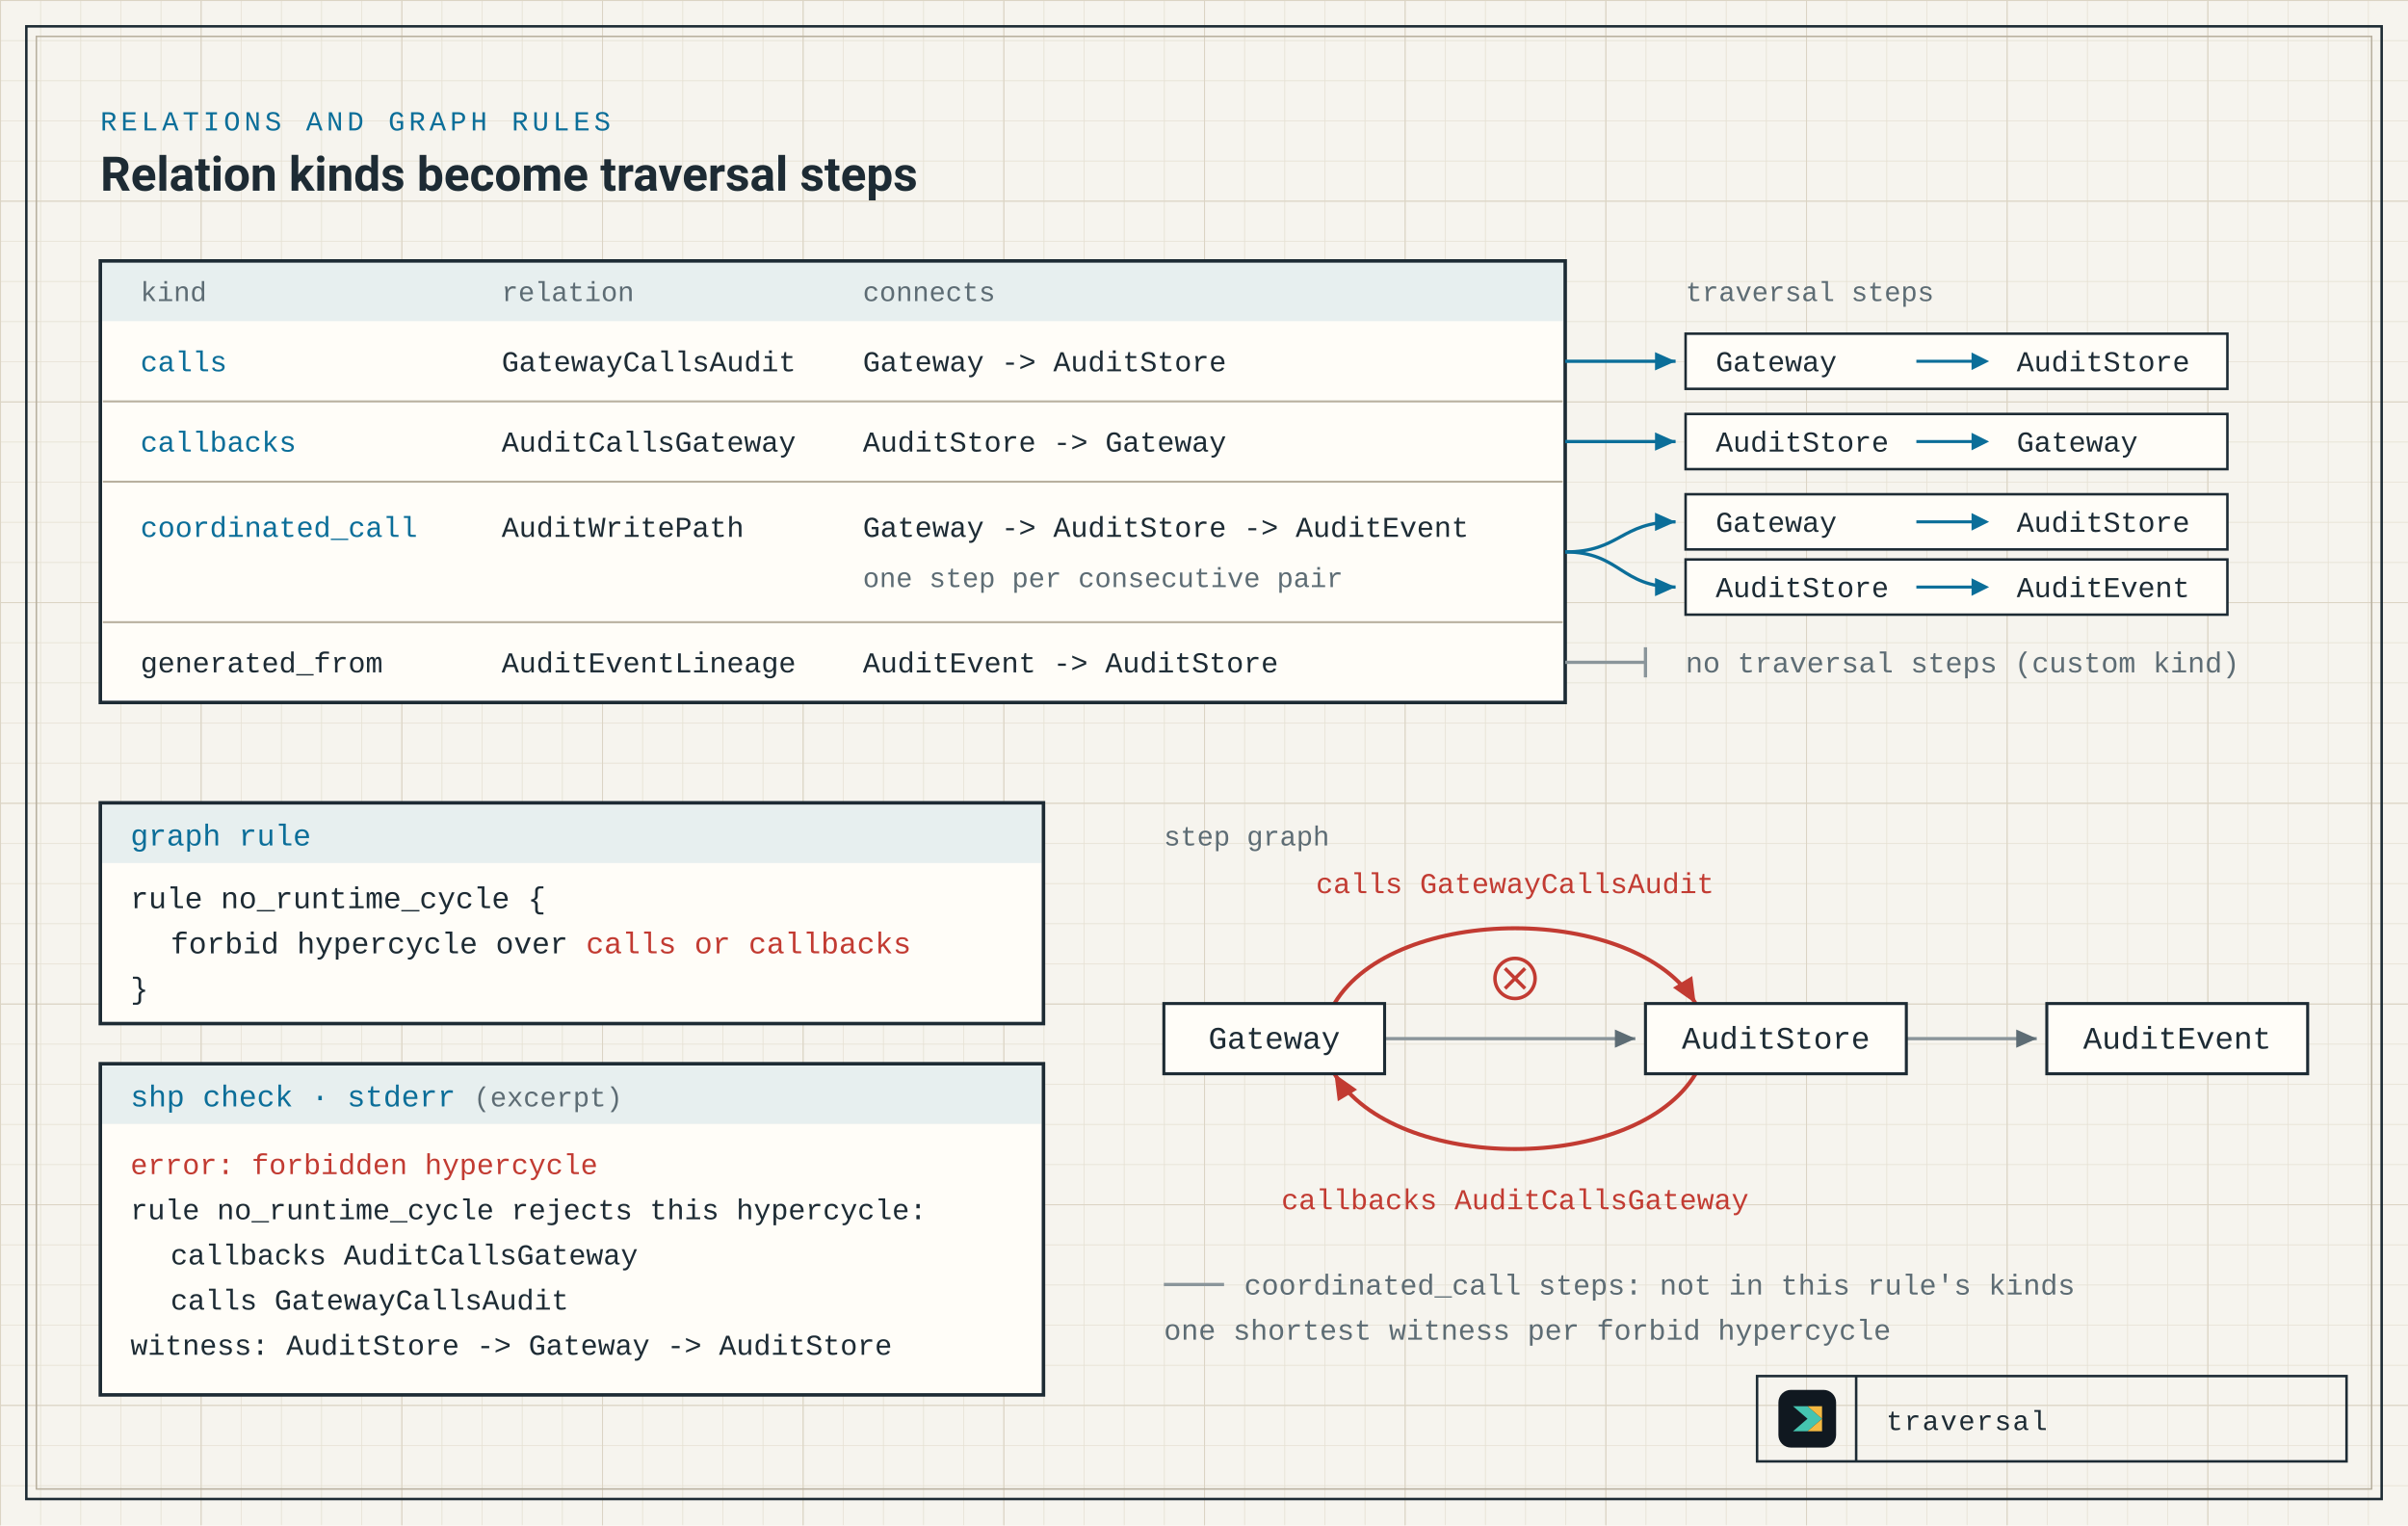
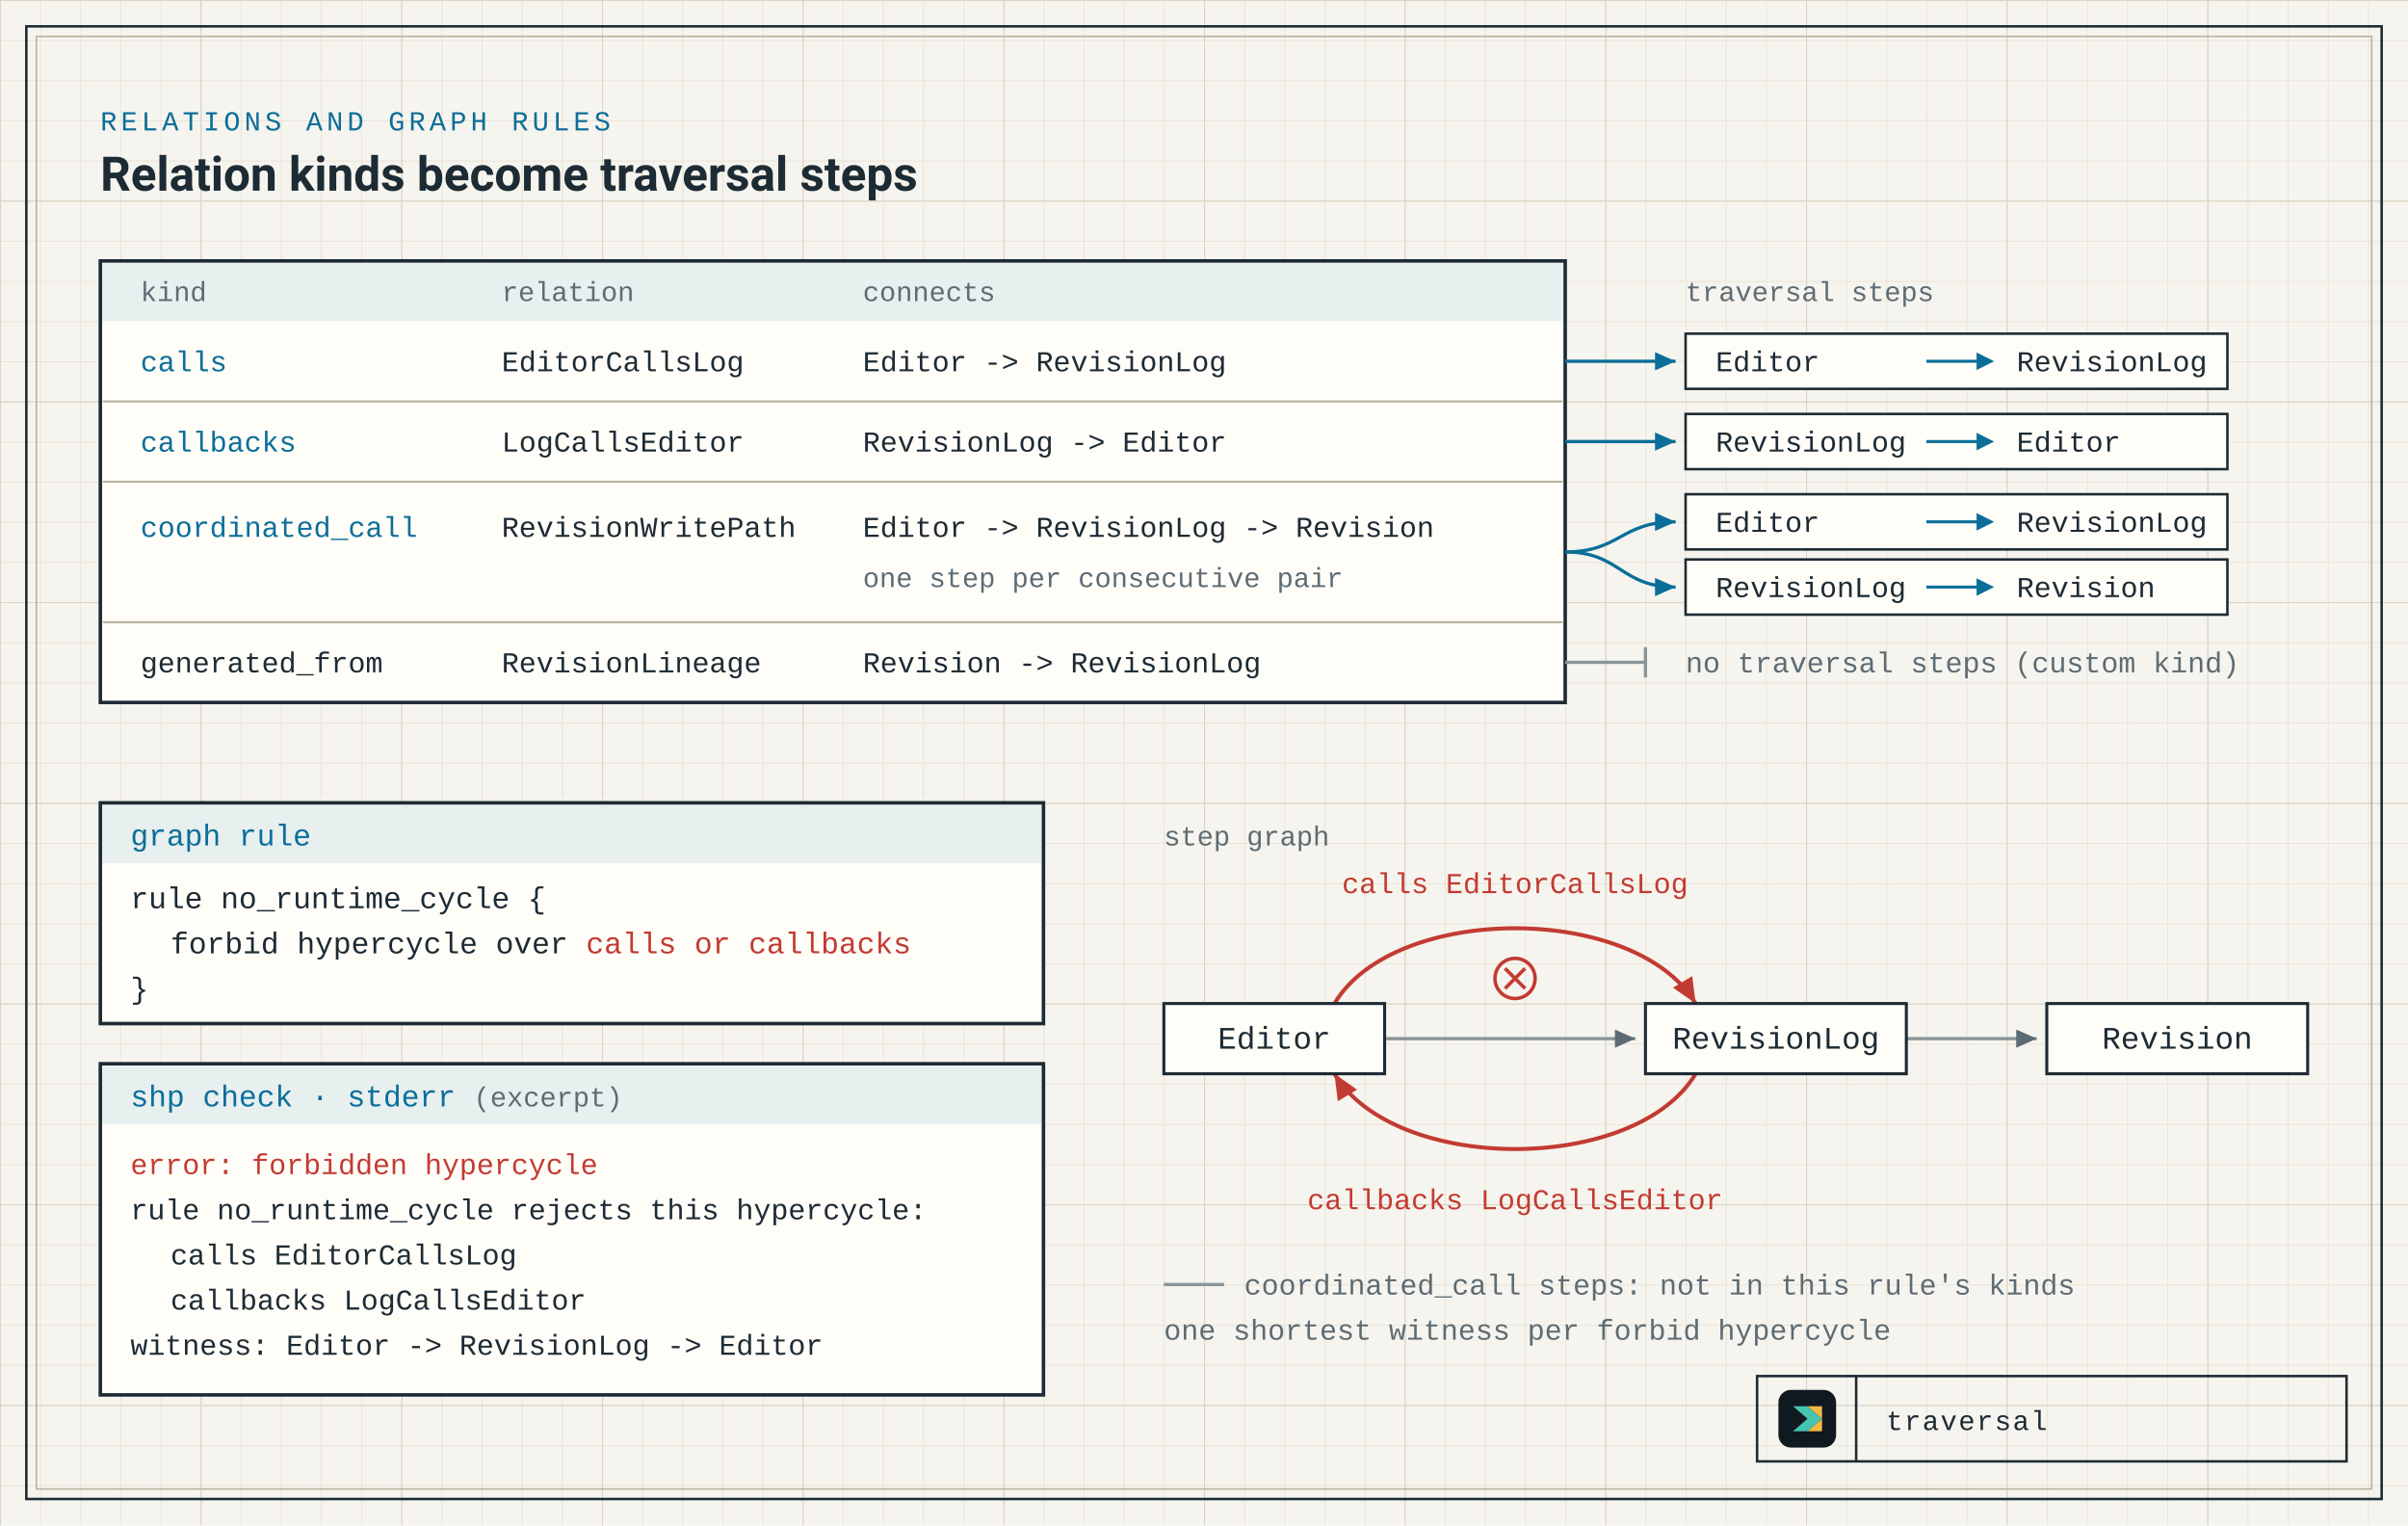
<svg xmlns="http://www.w3.org/2000/svg" viewBox="0 0 960 608" role="img" aria-labelledby="t d">
  <style>
    .paper{fill:#f6f4ee}.grid{stroke:#e6e1d4}.gridM{stroke:#dbd4c4}
    .ink{fill:#1d2b34}.inkS{stroke:#1d2b34}.mute{fill:#5d6c74}.muteS{stroke:#8a959a}
    .rule{stroke:#b8b09f}.card{fill:#fffdf8;stroke:#1d2b34}.band{fill:#0b6e99;fill-opacity:.1}
    .blue{fill:#0b6e99}.blueS{stroke:#0b6e99}.pass{fill:#16734b}.passS{stroke:#16734b}
    .warn{fill:#8f5a0c}.warnS{stroke:#b7791f}.fail{fill:#c23b32}.failS{stroke:#c23b32}.hatch{stroke:#c9c1ae}
    .markBg{fill:#101820}.markA{fill:#45c4b0}.markB{fill:#f4b942}
    .mono{font-family:ui-monospace,"SF Mono",SFMono-Regular,Menlo,Consolas,"Liberation Mono",monospace}
    .sans{font-family:ui-sans-serif,system-ui,-apple-system,"Segoe UI",Roboto,"Helvetica Neue",Arial,sans-serif}
    @media (prefers-color-scheme:dark){
      .paper{fill:#0c1a23}.grid{stroke:#13252f}.gridM{stroke:#1a303c}
      .ink{fill:#dbe7ec}.inkS{stroke:#dbe7ec}.mute{fill:#8fa4ae}.muteS{stroke:#6f8792}
      .rule{stroke:#35505e}.card{fill:#10222d;stroke:#dbe7ec}.band{fill:#5bb8e6;fill-opacity:.12}
      .blue{fill:#5bb8e6}.blueS{stroke:#5bb8e6}.pass{fill:#46c28b}.passS{stroke:#46c28b}
      .warn{fill:#e0a33a}.warnS{stroke:#e0a33a}.fail{fill:#ec6a5f}.failS{stroke:#ec6a5f}.hatch{stroke:#233946}
      .markBg{fill:#dbe7ec}
    }
  </style>
  <defs>
    <pattern id="g" width="16" height="16" patternUnits="userSpaceOnUse">
      <path d="M16 0H0V16" fill="none" class="grid" stroke-width=".6" />
    </pattern>
    <pattern id="gM" width="80" height="80" patternUnits="userSpaceOnUse">
      <path d="M80 0H0V80" fill="none" class="gridM" stroke-width=".8" />
    </pattern>
    <pattern id="h" width="7" height="7" patternUnits="userSpaceOnUse" patternTransform="rotate(45)">
      <path d="M0 0V7" class="hatch" stroke-width="1.1" />
    </pattern>
    <marker id="aB" viewBox="0 0 10 10" refX="9" refY="5" markerWidth="7" markerHeight="7" orient="auto-start-reverse">
      <path d="M0 1L9 5L0 9z" class="blue" />
    </marker>
    <marker id="aF" viewBox="0 0 10 10" refX="9" refY="5" markerWidth="7" markerHeight="7" orient="auto-start-reverse">
      <path d="M0 1L9 5L0 9z" class="fail" />
    </marker>
    <marker id="dot" viewBox="0 0 10 10" refX="5" refY="5" markerWidth="6" markerHeight="6">
      <circle cx="5" cy="5" r="4" class="ink" />
    </marker>
    <marker id="aM" viewBox="0 0 10 10" refX="9" refY="5" markerWidth="7" markerHeight="7" orient="auto-start-reverse">
      <path d="M0 1L9 5L0 9z" class="mute" />
    </marker>
  </defs>
  <rect width="960" height="608" class="paper" />
  <rect width="960" height="608" fill="url(#g)" />
  <rect width="960" height="608" fill="url(#gM)" />
  <rect x="10.5" y="10.5" width="939" height="587" fill="none" class="inkS" stroke-width="1" />
  <rect x="14.5" y="14.5" width="931" height="579" fill="none" class="rule" stroke-width=".6" />
  <text x="40" y="52" class="mono blue" font-size="11" letter-spacing="1.6">RELATIONS AND GRAPH RULES</text>
  <text x="40" y="76" class="sans ink" font-size="19" font-weight="650">Relation kinds become traversal steps</text>
  <rect x="40" y="104" width="584" height="176" class="card" stroke-width="1.4" />
  <rect x="40.7" y="104.7" width="582.6" height="23.3" class="band" />
  <g class="mono mute" font-size="11">
    <text x="56" y="120">kind</text>
    <text x="200" y="120">relation</text>
    <text x="344" y="120">connects</text>
    <text x="672" y="120">traversal steps</text>
  </g>
  <path d="M41 160H623M41 192H623M41 248H623" class="rule" stroke-width=".8" />
  <g class="mono ink" font-size="11.5">
    <text x="56" y="148" class="blue">calls</text>
-     <text x="200" y="148">GatewayCallsAudit</text>
-     <text x="344" y="148">Gateway -&gt; AuditStore</text>
+     <text x="200" y="148">EditorCallsLog</text>
+     <text x="344" y="148">Editor -&gt; RevisionLog</text>
    <text x="56" y="180" class="blue">callbacks</text>
-     <text x="200" y="180">AuditCallsGateway</text>
-     <text x="344" y="180">AuditStore -&gt; Gateway</text>
+     <text x="200" y="180">LogCallsEditor</text>
+     <text x="344" y="180">RevisionLog -&gt; Editor</text>
    <text x="56" y="214" class="blue">coordinated_call</text>
-     <text x="200" y="214">AuditWritePath</text>
-     <text x="344" y="214">Gateway -&gt; AuditStore -&gt; AuditEvent</text>
+     <text x="200" y="214">RevisionWritePath</text>
+     <text x="344" y="214">Editor -&gt; RevisionLog -&gt; Revision</text>
    <text x="344" y="234" class="mute" font-size="11">one step per consecutive pair</text>
    <text x="56" y="268">generated_from</text>
-     <text x="200" y="268">AuditEventLineage</text>
-     <text x="344" y="268">AuditEvent -&gt; AuditStore</text>
+     <text x="200" y="268">RevisionLineage</text>
+     <text x="344" y="268">Revision -&gt; RevisionLog</text>
  </g>
  <g fill="none" class="blueS" stroke-width="1.3" marker-end="url(#aB)">
    <path d="M624 144H668" />
    <path d="M624 176H668" />
    <path d="M624 220C646 220 646 208 668 208" />
    <path d="M624 220C646 220 646 234 668 234" />
  </g>
  <g class="mono ink" font-size="11.5">
    <rect x="672" y="133" width="216" height="22" class="card" stroke-width="1" />
-     <text x="684" y="148">Gateway</text>
-     <text x="804" y="148">AuditStore</text>
+     <text x="684" y="148">Editor</text>
+     <text x="804" y="148">RevisionLog</text>
    <rect x="672" y="165" width="216" height="22" class="card" stroke-width="1" />
-     <text x="684" y="180">AuditStore</text>
-     <text x="804" y="180">Gateway</text>
+     <text x="684" y="180">RevisionLog</text>
+     <text x="804" y="180">Editor</text>
    <rect x="672" y="197" width="216" height="22" class="card" stroke-width="1" />
-     <text x="684" y="212">Gateway</text>
-     <text x="804" y="212">AuditStore</text>
+     <text x="684" y="212">Editor</text>
+     <text x="804" y="212">RevisionLog</text>
    <rect x="672" y="223" width="216" height="22" class="card" stroke-width="1" />
-     <text x="684" y="238">AuditStore</text>
-     <text x="804" y="238">AuditEvent</text>
+     <text x="684" y="238">RevisionLog</text>
+     <text x="804" y="238">Revision</text>
  </g>
-   <path d="M764 144H788M764 176H788M764 208H788M764 234H788" fill="none" class="blueS" stroke-width="1.2" />
+   <path d="M768 144H790M768 176H790M768 208H790M768 234H790" fill="none" class="blueS" stroke-width="1.2" />
  <g class="blue">
-     <path d="M786 140.5l7 3.5-7 3.5z" />
-     <path d="M786 172.5l7 3.5-7 3.5z" />
-     <path d="M786 204.5l7 3.5-7 3.5z" />
-     <path d="M786 230.5l7 3.5-7 3.5z" />
+     <path d="M788 140.5l7 3.5-7 3.5z" />
+     <path d="M788 172.5l7 3.5-7 3.5z" />
+     <path d="M788 204.5l7 3.5-7 3.5z" />
+     <path d="M788 230.5l7 3.5-7 3.5z" />
  </g>
  <path d="M624 264H656M656 258V270" fill="none" class="muteS" stroke-width="1.3" />
  <text x="672" y="268" class="mono mute" font-size="11.5">no traversal steps (custom kind)</text>
  <rect x="40" y="320" width="376" height="88" class="card" stroke-width="1.4" />
  <rect x="40.7" y="320.7" width="374.6" height="23.3" class="band" />
  <text x="52" y="337" class="mono blue" font-size="12">graph rule</text>
  <g class="mono ink" font-size="12">
    <text x="52" y="362">rule no_runtime_cycle {</text>
    <text x="68" y="380">forbid hypercycle over <tspan class="fail">calls or callbacks</tspan>
    </text>
    <text x="52" y="398">}</text>
  </g>
  <rect x="40" y="424" width="376" height="132" class="card" stroke-width="1.4" />
  <rect x="40.7" y="424.7" width="374.6" height="23.3" class="band" />
  <text x="52" y="441" class="mono blue" font-size="12">shp check · stderr <tspan class="mute" font-size="11">(excerpt)</tspan>
  </text>
  <g class="mono ink" font-size="11.5">
    <text x="52" y="468" class="fail">error: forbidden hypercycle</text>
    <text x="52" y="486">rule no_runtime_cycle rejects this hypercycle:</text>
-     <text x="68" y="504">callbacks AuditCallsGateway</text>
-     <text x="68" y="522">calls GatewayCallsAudit</text>
-     <text x="52" y="540">witness: AuditStore -&gt; Gateway -&gt; AuditStore</text>
+     <text x="68" y="504">calls EditorCallsLog</text>
+     <text x="68" y="522">callbacks LogCallsEditor</text>
+     <text x="52" y="540">witness: Editor -&gt; RevisionLog -&gt; Editor</text>
  </g>
  <text x="464" y="337" class="mono mute" font-size="11">step graph</text>
  <path d="M532 400C556 360 652 360 676 400" fill="none" class="failS" stroke-width="1.6" marker-end="url(#aF)" />
  <path d="M676 428C652 468 556 468 532 428" fill="none" class="failS" stroke-width="1.6" marker-end="url(#aF)" />
  <g fill="none" class="muteS" stroke-width="1.3" marker-end="url(#aM)">
    <path d="M552 414H652" />
    <path d="M760 414H812" />
  </g>
  <g class="mono" font-size="12.5" text-anchor="middle">
    <rect x="464" y="400" width="88" height="28" class="card" stroke-width="1.2" />
-     <text x="508" y="418" class="ink">Gateway</text>
+     <text x="508" y="418" class="ink">Editor</text>
    <rect x="656" y="400" width="104" height="28" class="card" stroke-width="1.2" />
-     <text x="708" y="418" class="ink">AuditStore</text>
+     <text x="708" y="418" class="ink">RevisionLog</text>
    <rect x="816" y="400" width="104" height="28" class="card" stroke-width="1.2" />
-     <text x="868" y="418" class="ink">AuditEvent</text>
+     <text x="868" y="418" class="ink">Revision</text>
  </g>
  <g fill="none" class="failS" stroke-width="1.4">
    <circle cx="604" cy="390" r="8" />
    <path d="M600 386l8 8M608 386l-8 8" />
  </g>
  <g class="mono fail" font-size="11.5" text-anchor="middle">
-     <text x="604" y="356">calls GatewayCallsAudit</text>
-     <text x="604" y="482">callbacks AuditCallsGateway</text>
+     <text x="604" y="356">calls EditorCallsLog</text>
+     <text x="604" y="482">callbacks LogCallsEditor</text>
  </g>
  <path d="M464 512H488" class="muteS" stroke-width="1.3" />
  <text x="496" y="516" class="mono mute" font-size="11.5">coordinated_call steps: not in this rule's kinds</text>
  <text x="464" y="534" class="mono mute" font-size="11.5">one shortest witness per forbid hypercycle</text>
  <g transform="translate(700 548)">
    <rect x=".5" y=".5" width="235" height="34" fill="none" class="inkS" stroke-width="1" />
    <path d="M40 .5V34.5" class="inkS" stroke-width="1" />
    <rect x="9" y="6" width="23" height="23" rx="5" class="markBg" />
    <path d="M14.8 12.5h5.8l5.8 5-5.8 5h-5.8l5.8-5z" class="markA" />
    <path d="M20.6 12.5h5.8v10h-5.8l5.8-5z" class="markB" />
    <text x="52" y="22" class="mono ink" font-size="11" letter-spacing=".6">traversal</text>
  </g>
</svg>
